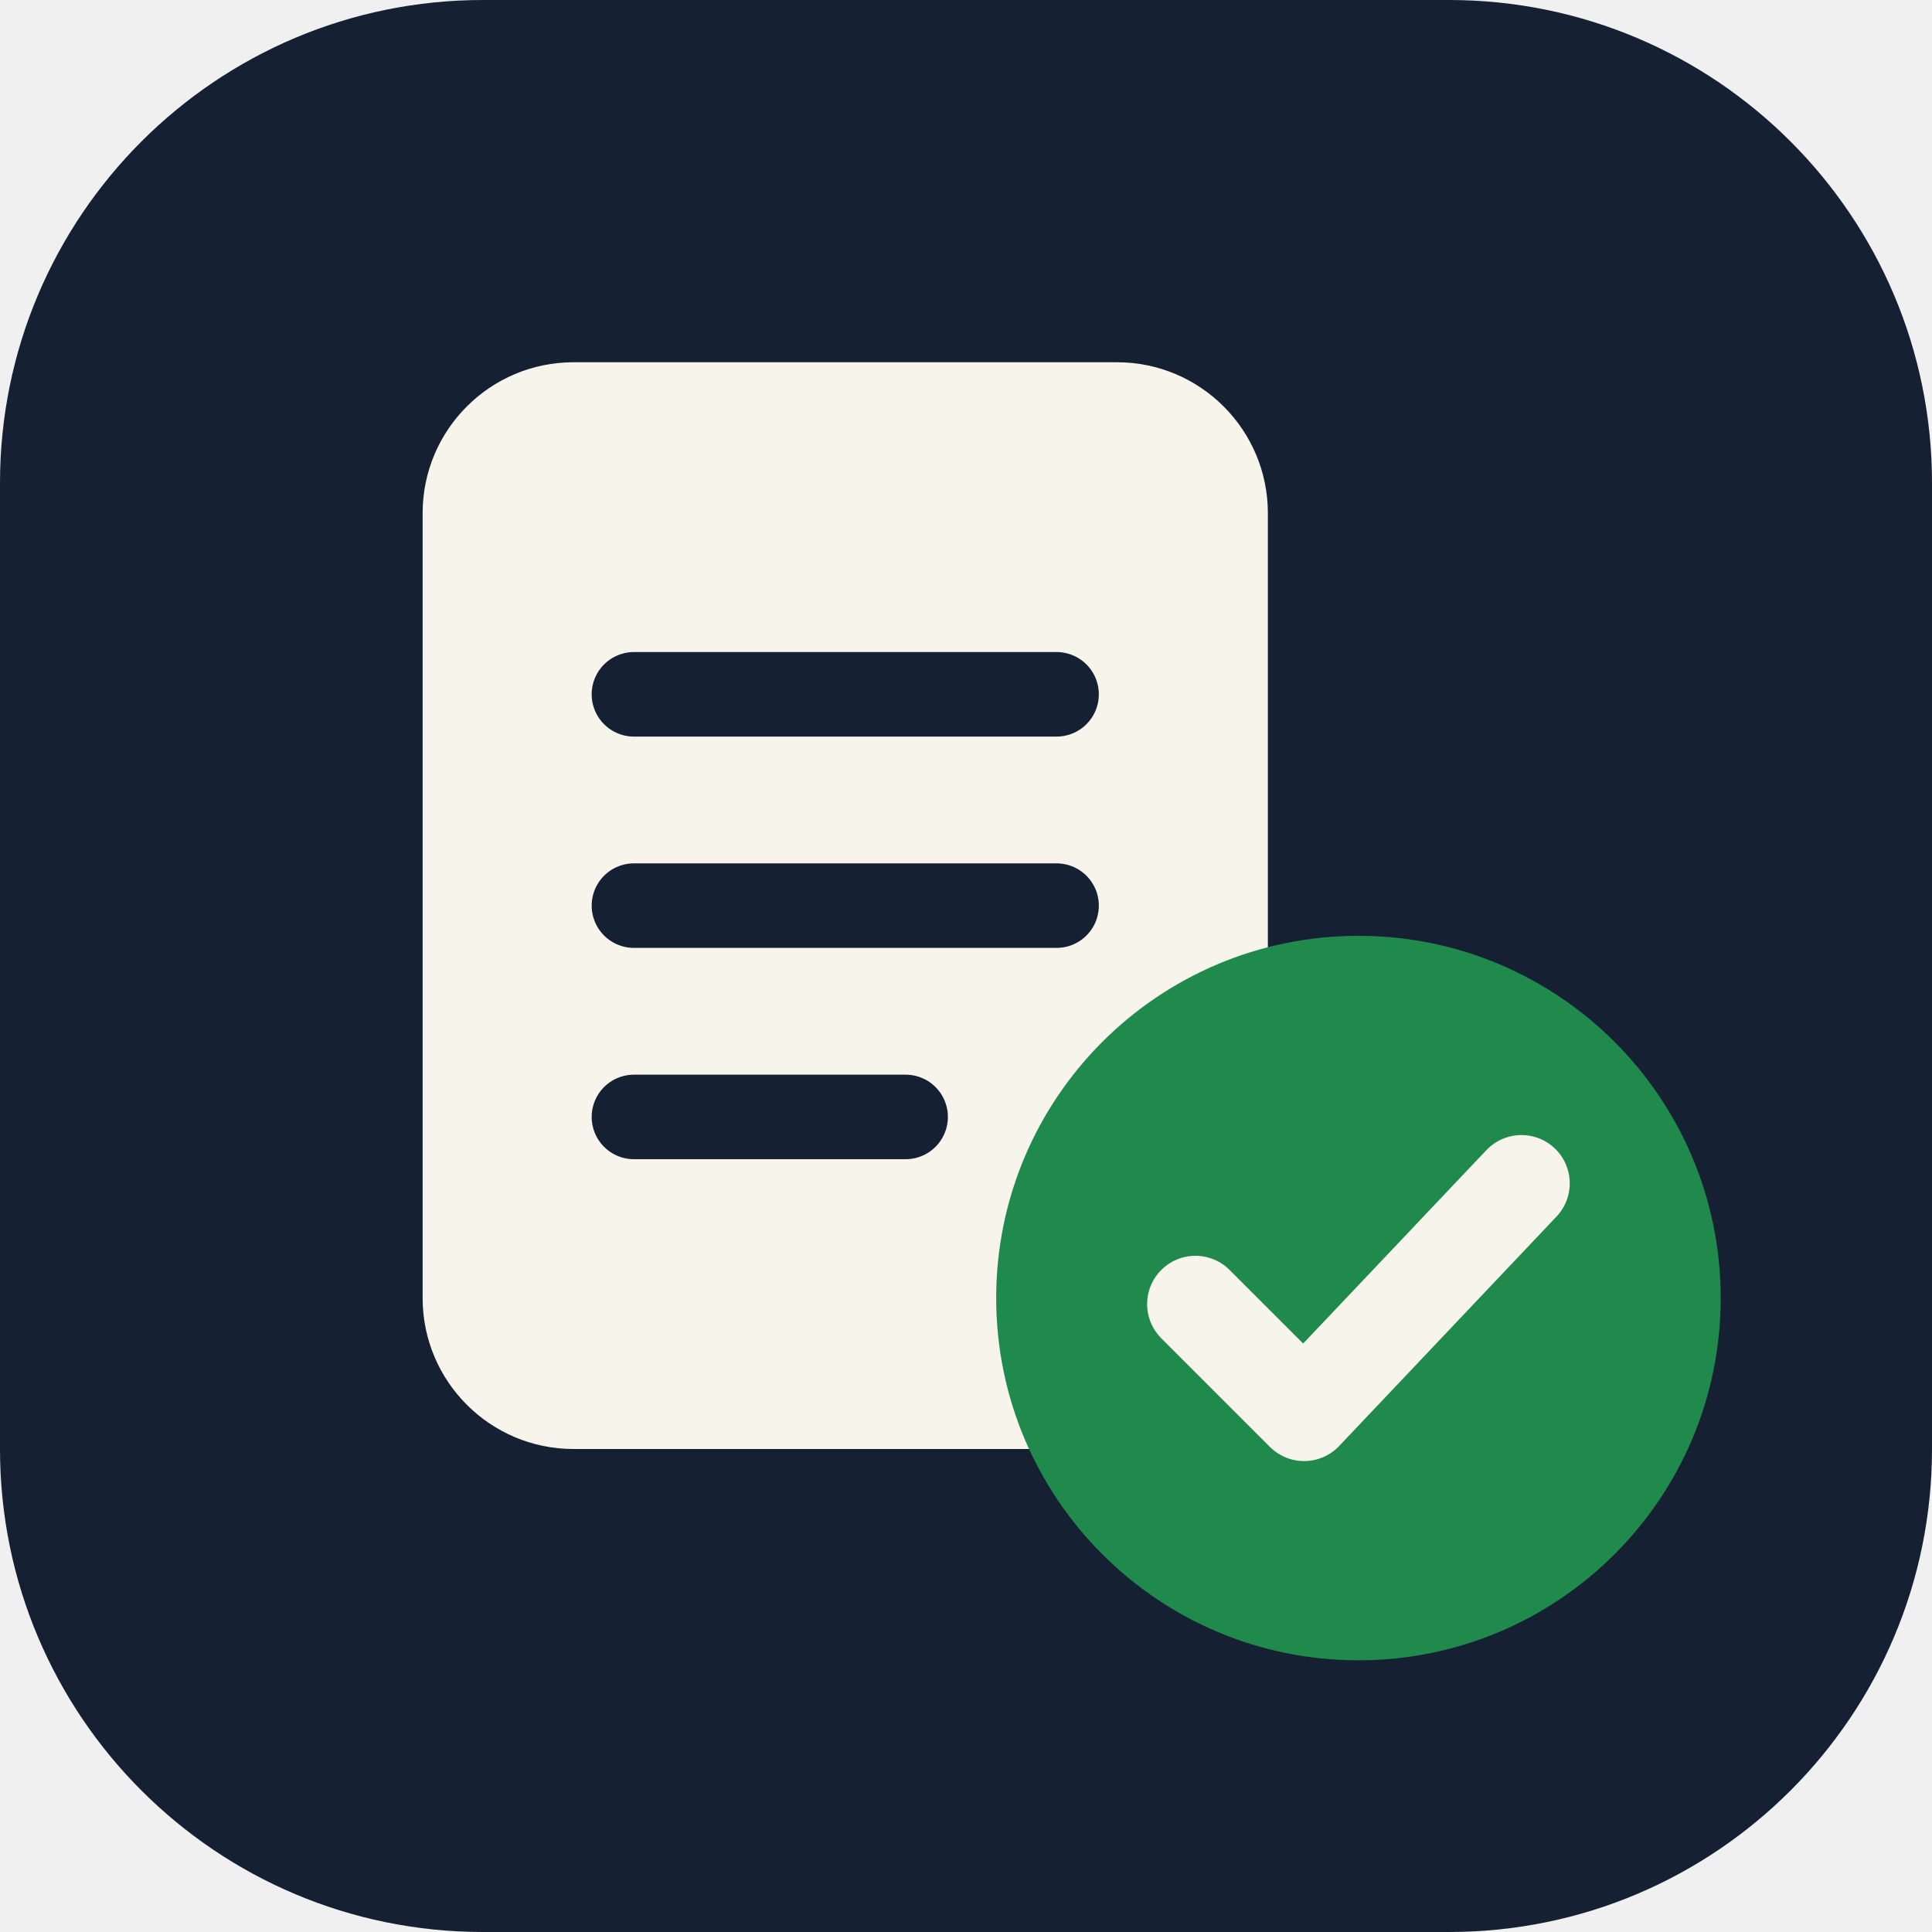
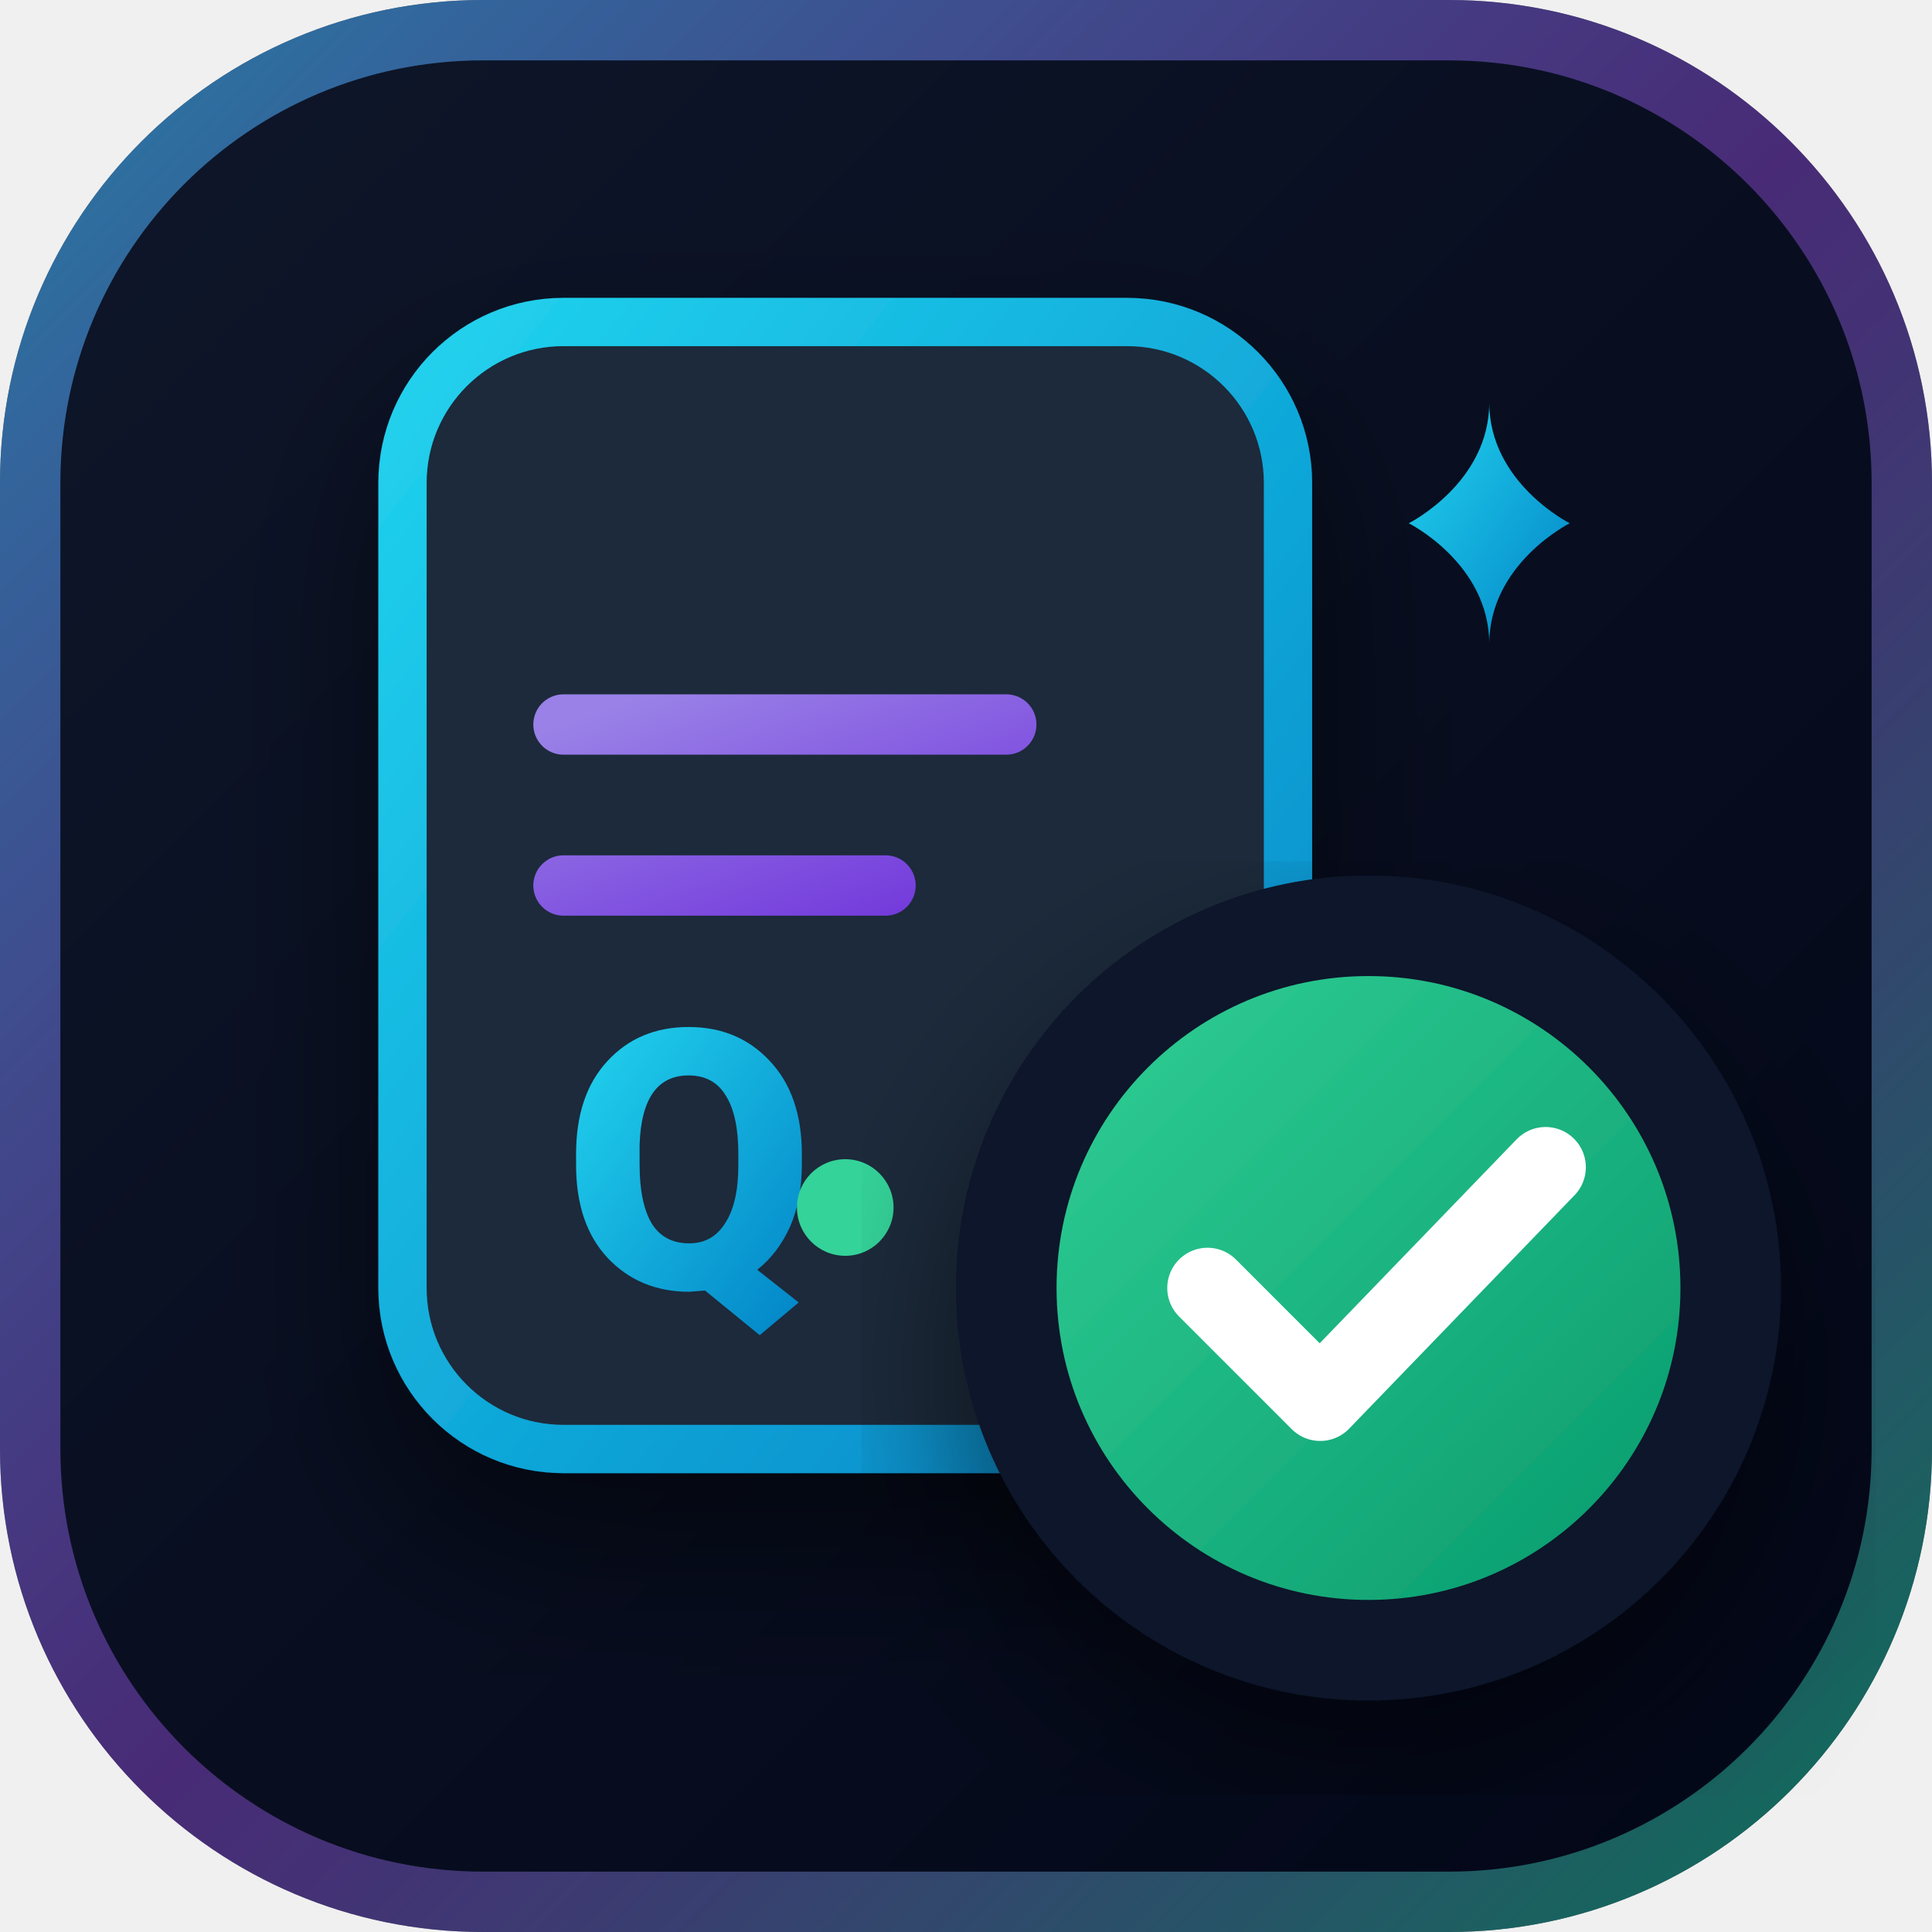
- <svg xmlns="http://www.w3.org/2000/svg" viewBox="0 0 32 32" fill="none">
-   <rect width="32" height="32" rx="8" fill="#152033" />
-   <rect x="7" y="6" width="14" height="18" rx="2.5" fill="#F7F4EC" />
-   <path d="M10.5 11.5h7M10.5 15h7M10.5 18.5h4.5" stroke="#152033" stroke-width="1.4" stroke-linecap="round" />
-   <circle cx="22.5" cy="21.5" r="6" fill="#1F8A4C" />
-   <path d="M19.8 21.6l1.8 1.8 3.6-3.8" stroke="#F7F4EC" stroke-width="1.6" stroke-linecap="round" stroke-linejoin="round" />
+ <svg xmlns="http://www.w3.org/2000/svg" viewBox="0 0 48 48" fill="none">
+   <defs>
+     <linearGradient id="oq-bg" x1="0%" y1="0%" x2="100%" y2="100%">
+       <stop offset="0%" stop-color="#0F172A" />
+       <stop offset="100%" stop-color="#020617" />
+     </linearGradient>
+     <linearGradient id="oq-purple" x1="0%" y1="0%" x2="100%" y2="100%">
+       <stop offset="0%" stop-color="#A78BFA" />
+       <stop offset="100%" stop-color="#7C3AED" />
+     </linearGradient>
+     <linearGradient id="oq-cyan" x1="0%" y1="0%" x2="100%" y2="100%">
+       <stop offset="0%" stop-color="#22D3EE" />
+       <stop offset="100%" stop-color="#0284C7" />
+     </linearGradient>
+     <linearGradient id="oq-emerald" x1="0%" y1="0%" x2="100%" y2="100%">
+       <stop offset="0%" stop-color="#34D399" />
+       <stop offset="100%" stop-color="#059669" />
+     </linearGradient>
+     <linearGradient id="oq-border" x1="0%" y1="0%" x2="100%" y2="100%">
+       <stop offset="0%" stop-color="#38BDF8" stop-opacity="0.6" />
+       <stop offset="50%" stop-color="#A855F7" stop-opacity="0.4" />
+       <stop offset="100%" stop-color="#10B981" stop-opacity="0.6" />
+     </linearGradient>
+     <filter id="oq-glow" x="-20%" y="-20%" width="140%" height="140%">
+       <feDropShadow dx="0" dy="2" stdDeviation="2" flood-color="#000000" flood-opacity="0.5" />
+     </filter>
+   </defs>
+   <rect width="48" height="48" rx="12" fill="url(#oq-bg)" />
+   <rect x="0.75" y="0.75" width="46.5" height="46.5" rx="11.25" stroke="url(#oq-border)" stroke-width="1.5" />
+   <rect x="10" y="8" width="22" height="28" rx="4" fill="#1E293B" stroke="url(#oq-cyan)" stroke-width="1.2" filter="url(#oq-glow)" />
+   <path d="M14 13h14" stroke="url(#oq-cyan)" stroke-width="2" stroke-linecap="round" />
+   <path d="M14 18h11M14 22h8" stroke="url(#oq-purple)" stroke-width="1.5" stroke-linecap="round" stroke-opacity="0.9" />
+   <text x="14" y="32" font-family="-apple-system, BlinkMacSystemFont, 'Segoe UI', Roboto, sans-serif" font-weight="900" font-size="9" fill="url(#oq-cyan)" letter-spacing="-0.2">Q</text>
+   <circle cx="21" cy="30" r="1.2" fill="#34D399" />
+   <path d="M37 10c0 2-2 3-2 3s2 1 2 3c0-2 2-3 2-3s-2-1-2-3z" fill="url(#oq-cyan)" />
+   <circle cx="34" cy="32" r="9" fill="url(#oq-emerald)" stroke="#0F172A" stroke-width="2.5" filter="url(#oq-glow)" />
+   <path d="M30 32l2.8 2.8 5.6-5.8" stroke="#FFFFFF" stroke-width="2" stroke-linecap="round" stroke-linejoin="round" />
</svg>
